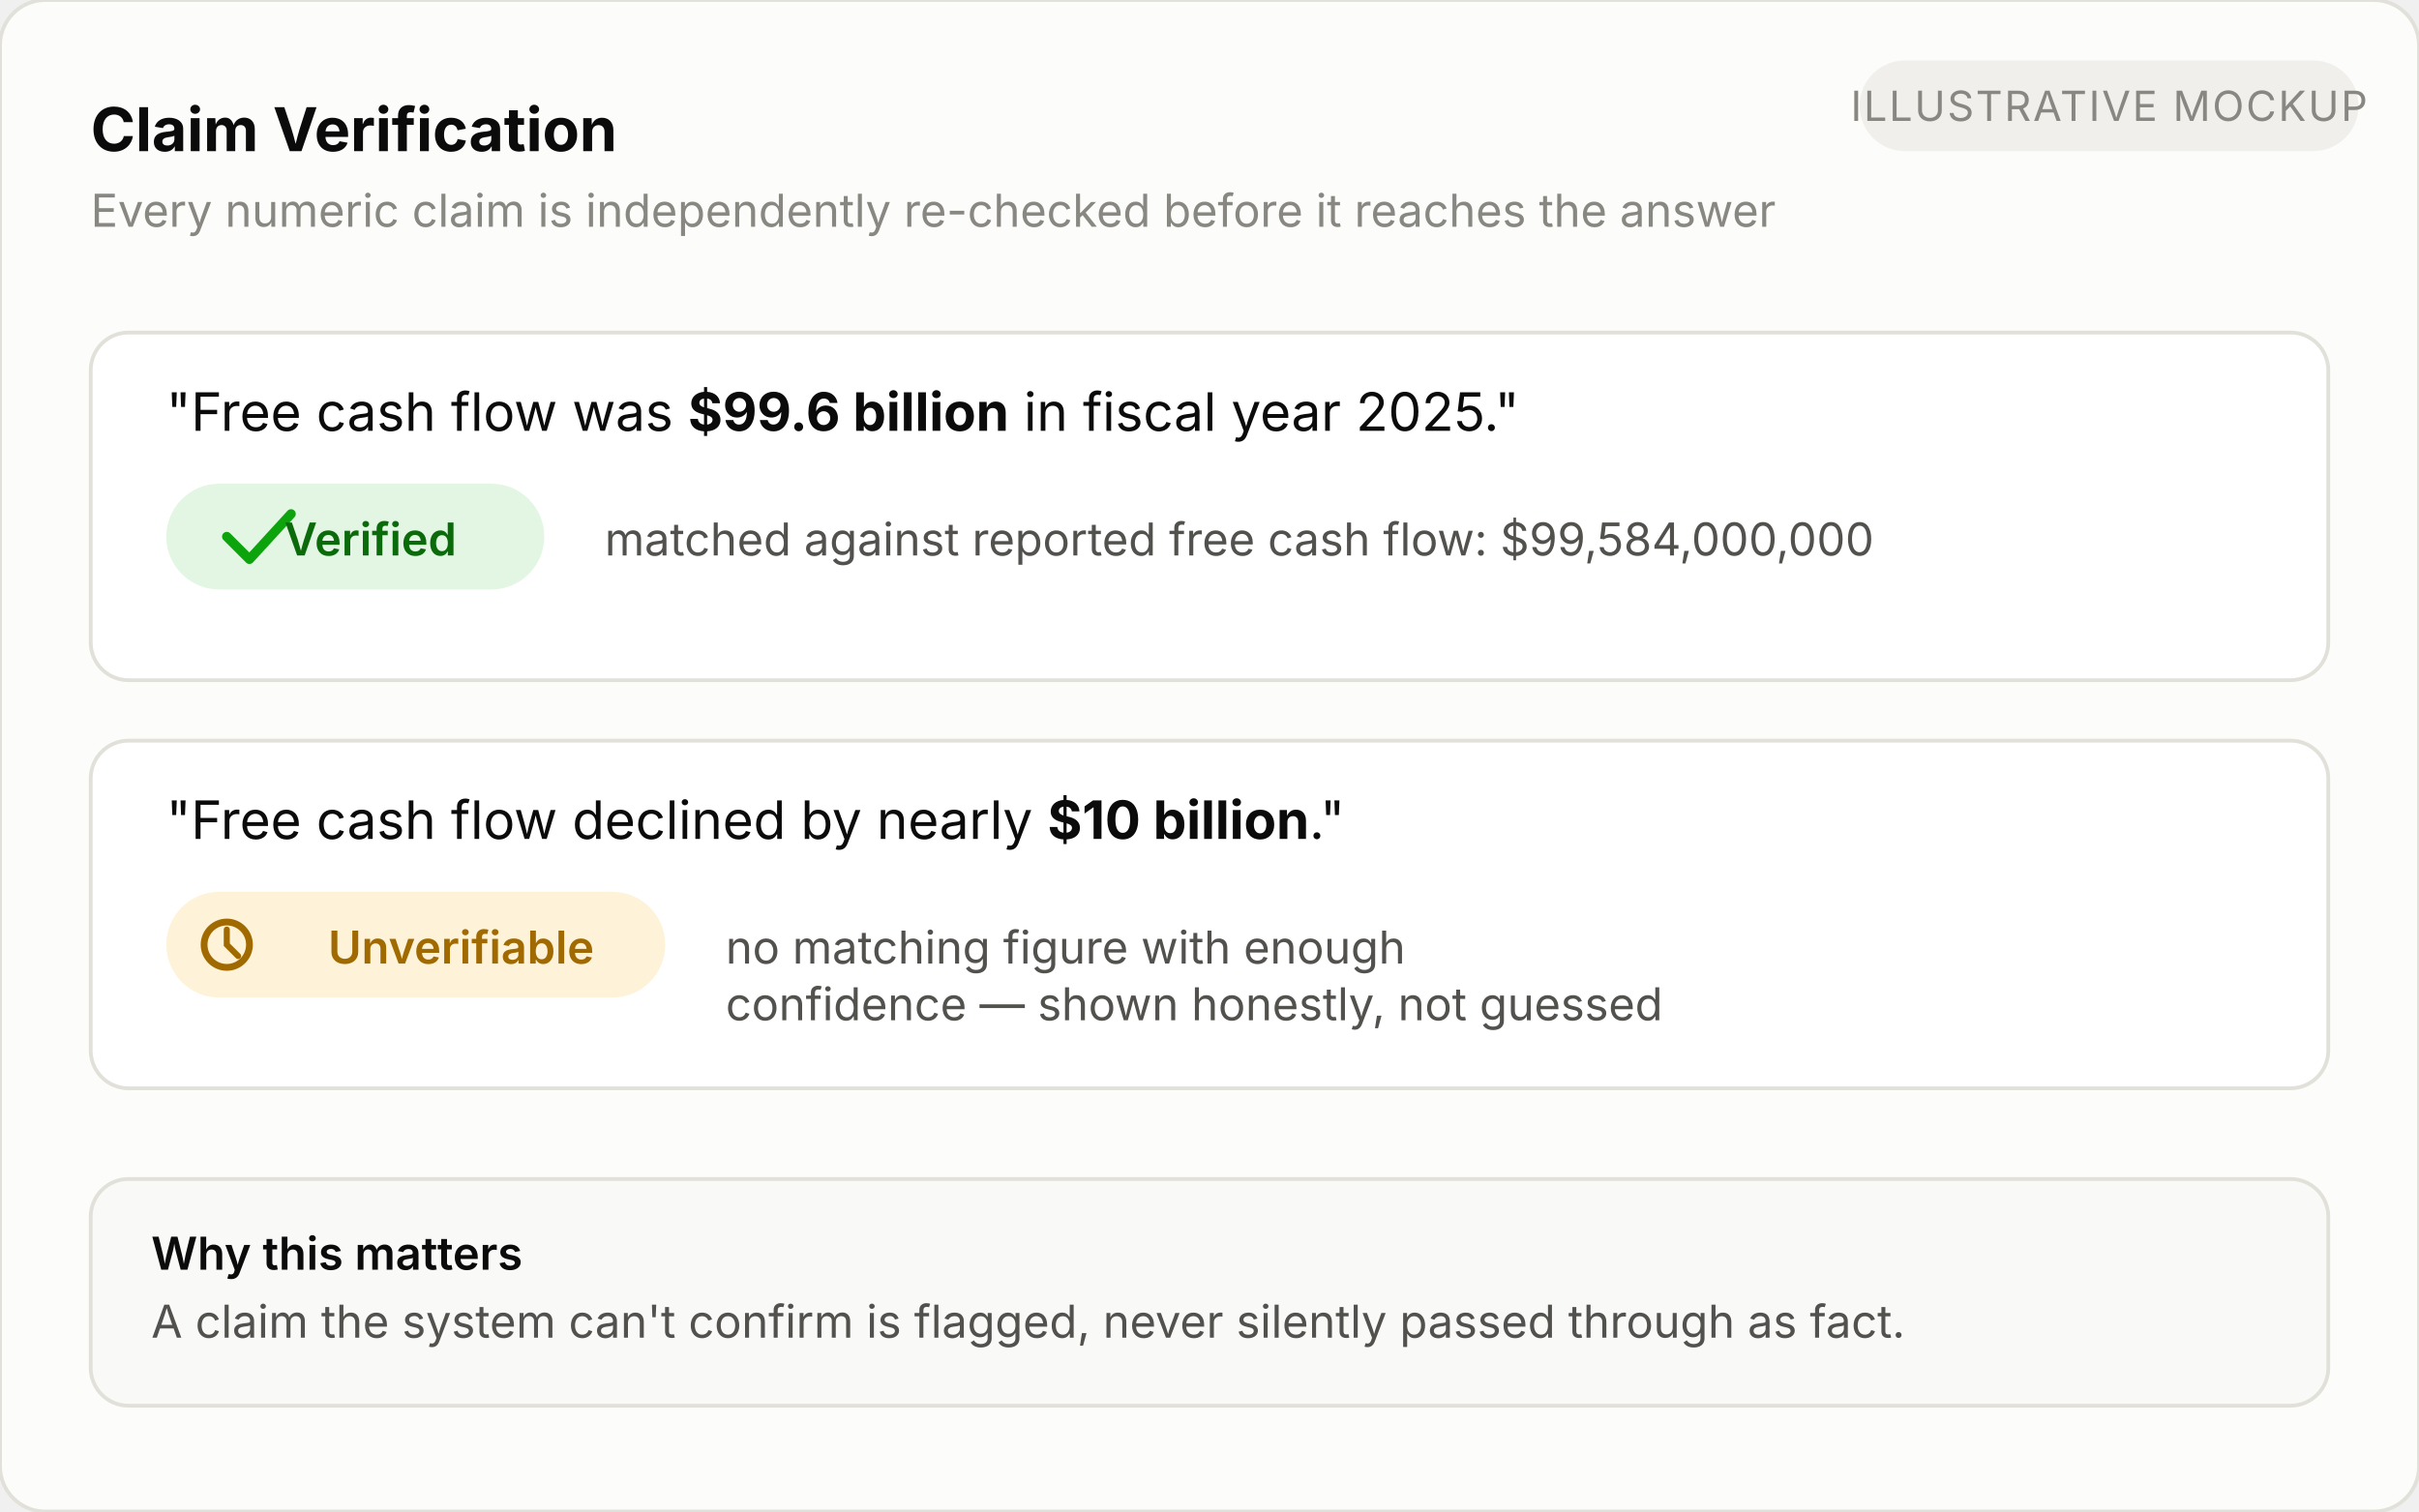
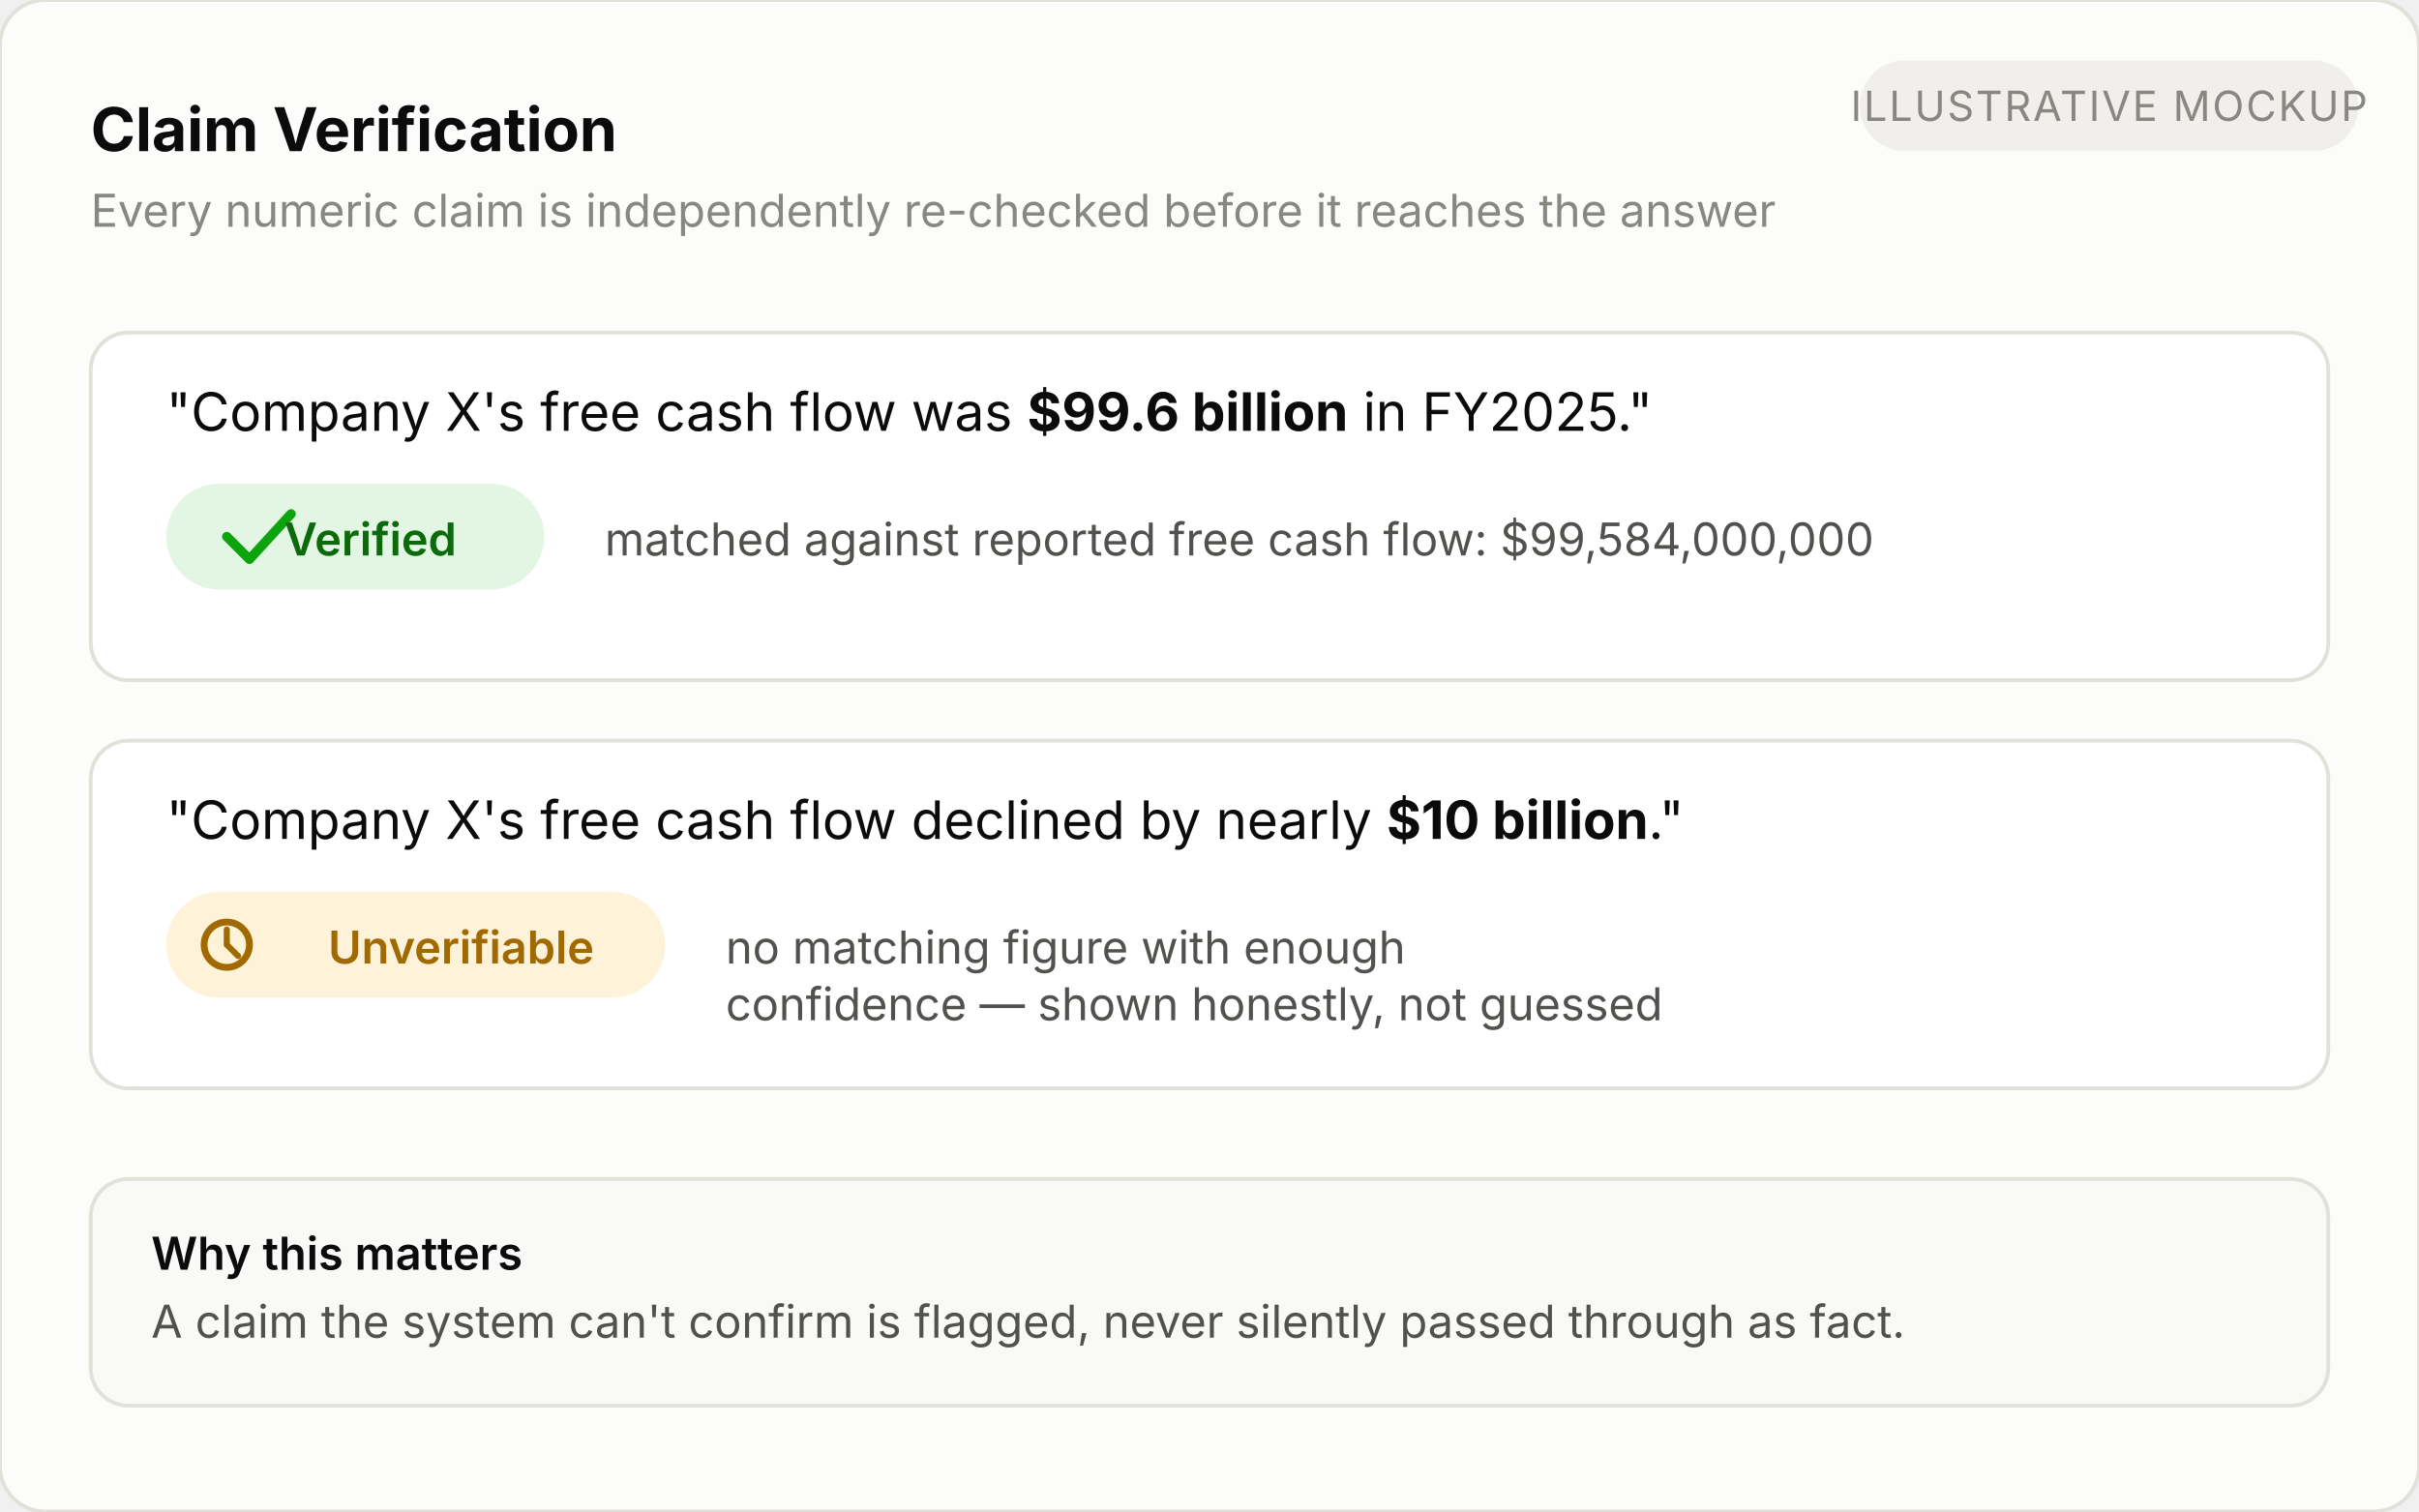
<svg xmlns="http://www.w3.org/2000/svg" viewBox="0 0 640 400" font-family="system-ui, -apple-system, 'Segoe UI', sans-serif">
  <rect x="0" y="0" width="640" height="400" rx="12" fill="#fcfcfb" stroke="#e1e0d9" stroke-width="1" />
  <rect x="492" y="16" width="132" height="24" rx="12" fill="#f0efec" />
  <text x="558" y="32" text-anchor="middle" font-size="11" letter-spacing="0.5" fill="#898781">ILLUSTRATIVE MOCKUP</text>
  <text x="24" y="40" font-size="16" font-weight="700" fill="#0b0b0b">Claim Verification</text>
  <text x="24" y="60" font-size="12" fill="#898781">Every numeric claim is independently re-checked before it reaches the answer</text>
  <rect x="24" y="88" width="592" height="92" rx="10" fill="#ffffff" stroke="#e1e0d9" stroke-width="1" />
-   <text x="44" y="114" font-size="14" fill="#0b0b0b">"Free cash flow was <tspan font-weight="700">$99.6 billion</tspan> in fiscal year 2025."</text>
+   <text x="44" y="114" font-size="14" fill="#0b0b0b">"Company X's free cash flow was <tspan font-weight="700">$99.6 billion</tspan> in FY2025."</text>
  <rect x="44" y="128" width="100" height="28" rx="14" fill="#e3f6e3" />
  <path d="M 60 142 l 6 6 l 11 -12" fill="none" stroke="#0ca30c" stroke-width="2.5" stroke-linecap="round" stroke-linejoin="round" />
  <text x="98" y="147" text-anchor="middle" font-size="12" font-weight="600" fill="#0b6b0b">Verified</text>
  <text x="160" y="147" font-size="12" fill="#52514e">matched against reported free cash flow: $99,584,000,000</text>
  <rect x="24" y="196" width="592" height="92" rx="10" fill="#ffffff" stroke="#e1e0d9" stroke-width="1" />
-   <text x="44" y="222" font-size="14" fill="#0b0b0b">"Free cash flow declined by nearly <tspan font-weight="700">$10 billion</tspan>."</text>
+   <text x="44" y="222" font-size="14" fill="#0b0b0b">"Company X's free cash flow declined by nearly <tspan font-weight="700">$10 billion</tspan>."</text>
  <rect x="44" y="236" width="132" height="28" rx="14" fill="#fef3d9" />
  <circle cx="60" cy="250" r="6" fill="none" stroke="#a16a00" stroke-width="1.8" />
  <path d="M 60 246 l 0 4 l 3 3" fill="none" stroke="#a16a00" stroke-width="1.6" stroke-linecap="round" />
  <text x="122" y="255" text-anchor="middle" font-size="12" font-weight="600" fill="#a16a00">Unverifiable</text>
  <text x="192" y="255" font-size="12" fill="#52514e">no matching figure with enough</text>
  <text x="192" y="270" font-size="12" fill="#52514e">confidence — shown honestly, not guessed</text>
  <rect x="24" y="312" width="592" height="60" rx="10" fill="#f9f9f7" stroke="#e1e0d9" stroke-width="1" />
  <text x="40" y="336" font-size="12" font-weight="600" fill="#0b0b0b">Why this matters</text>
  <text x="40" y="354" font-size="12" fill="#52514e">A claim the system can't confirm is flagged, never silently passed through as fact.</text>
</svg>
